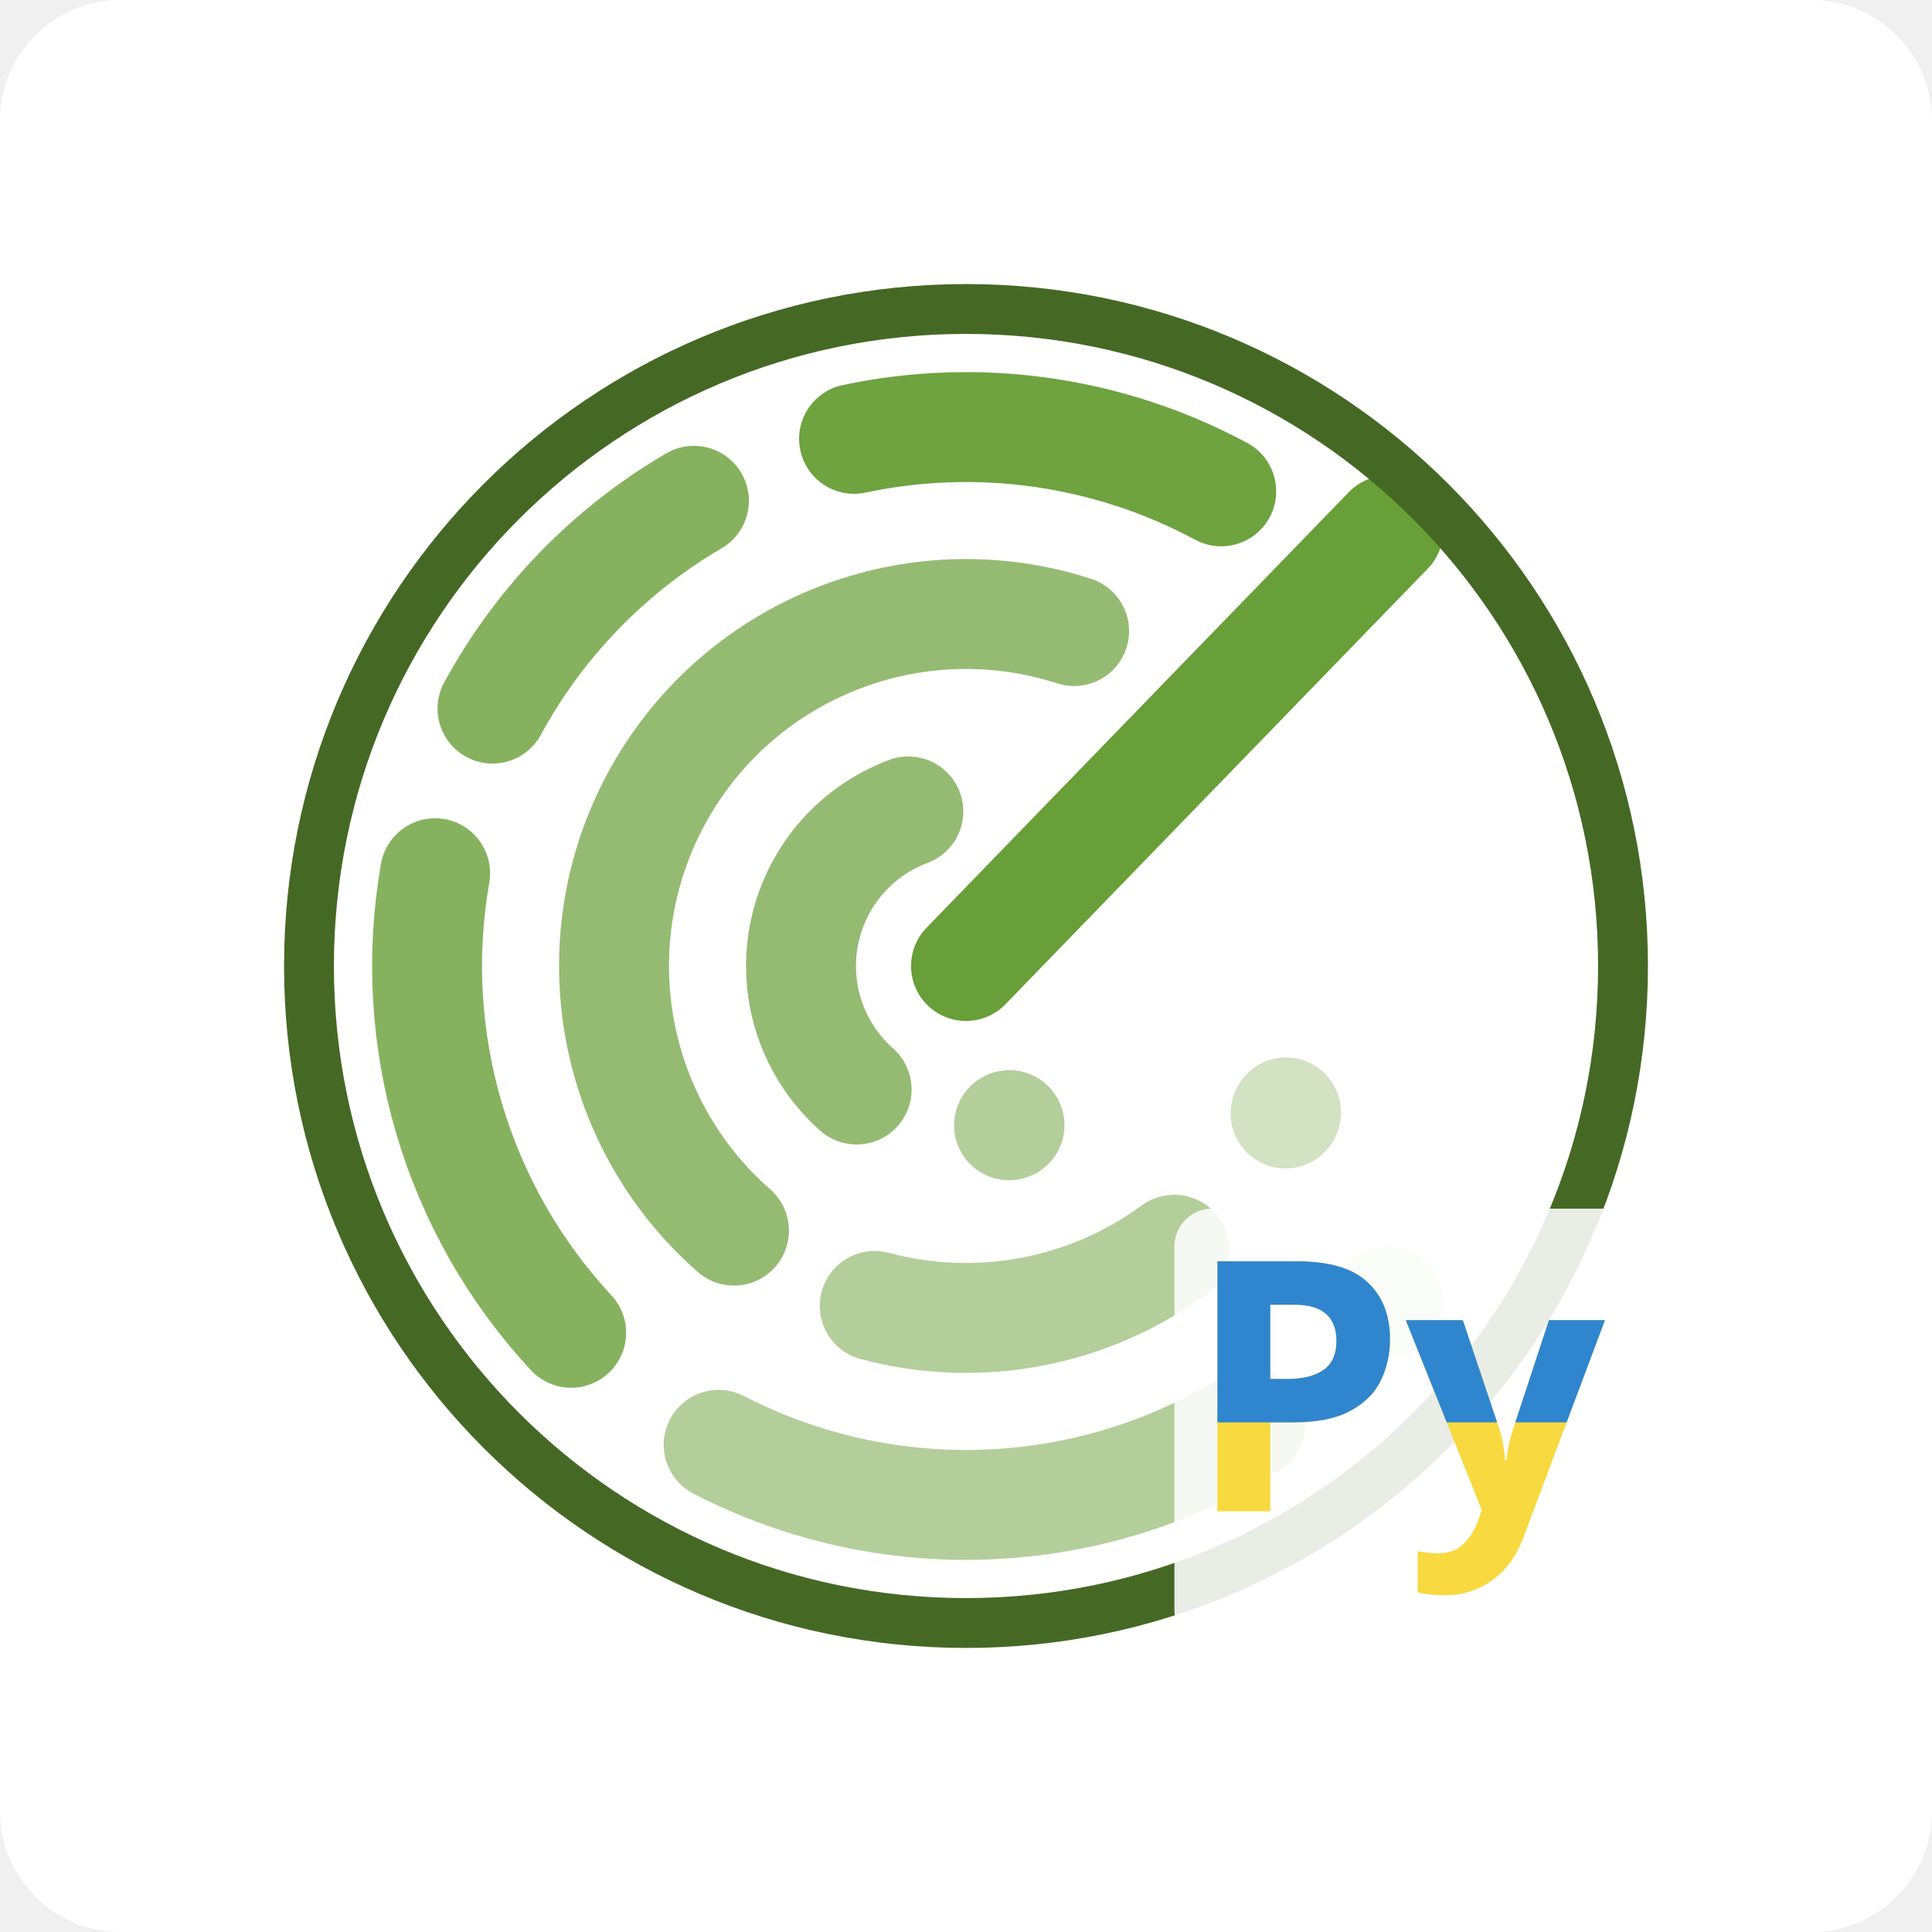
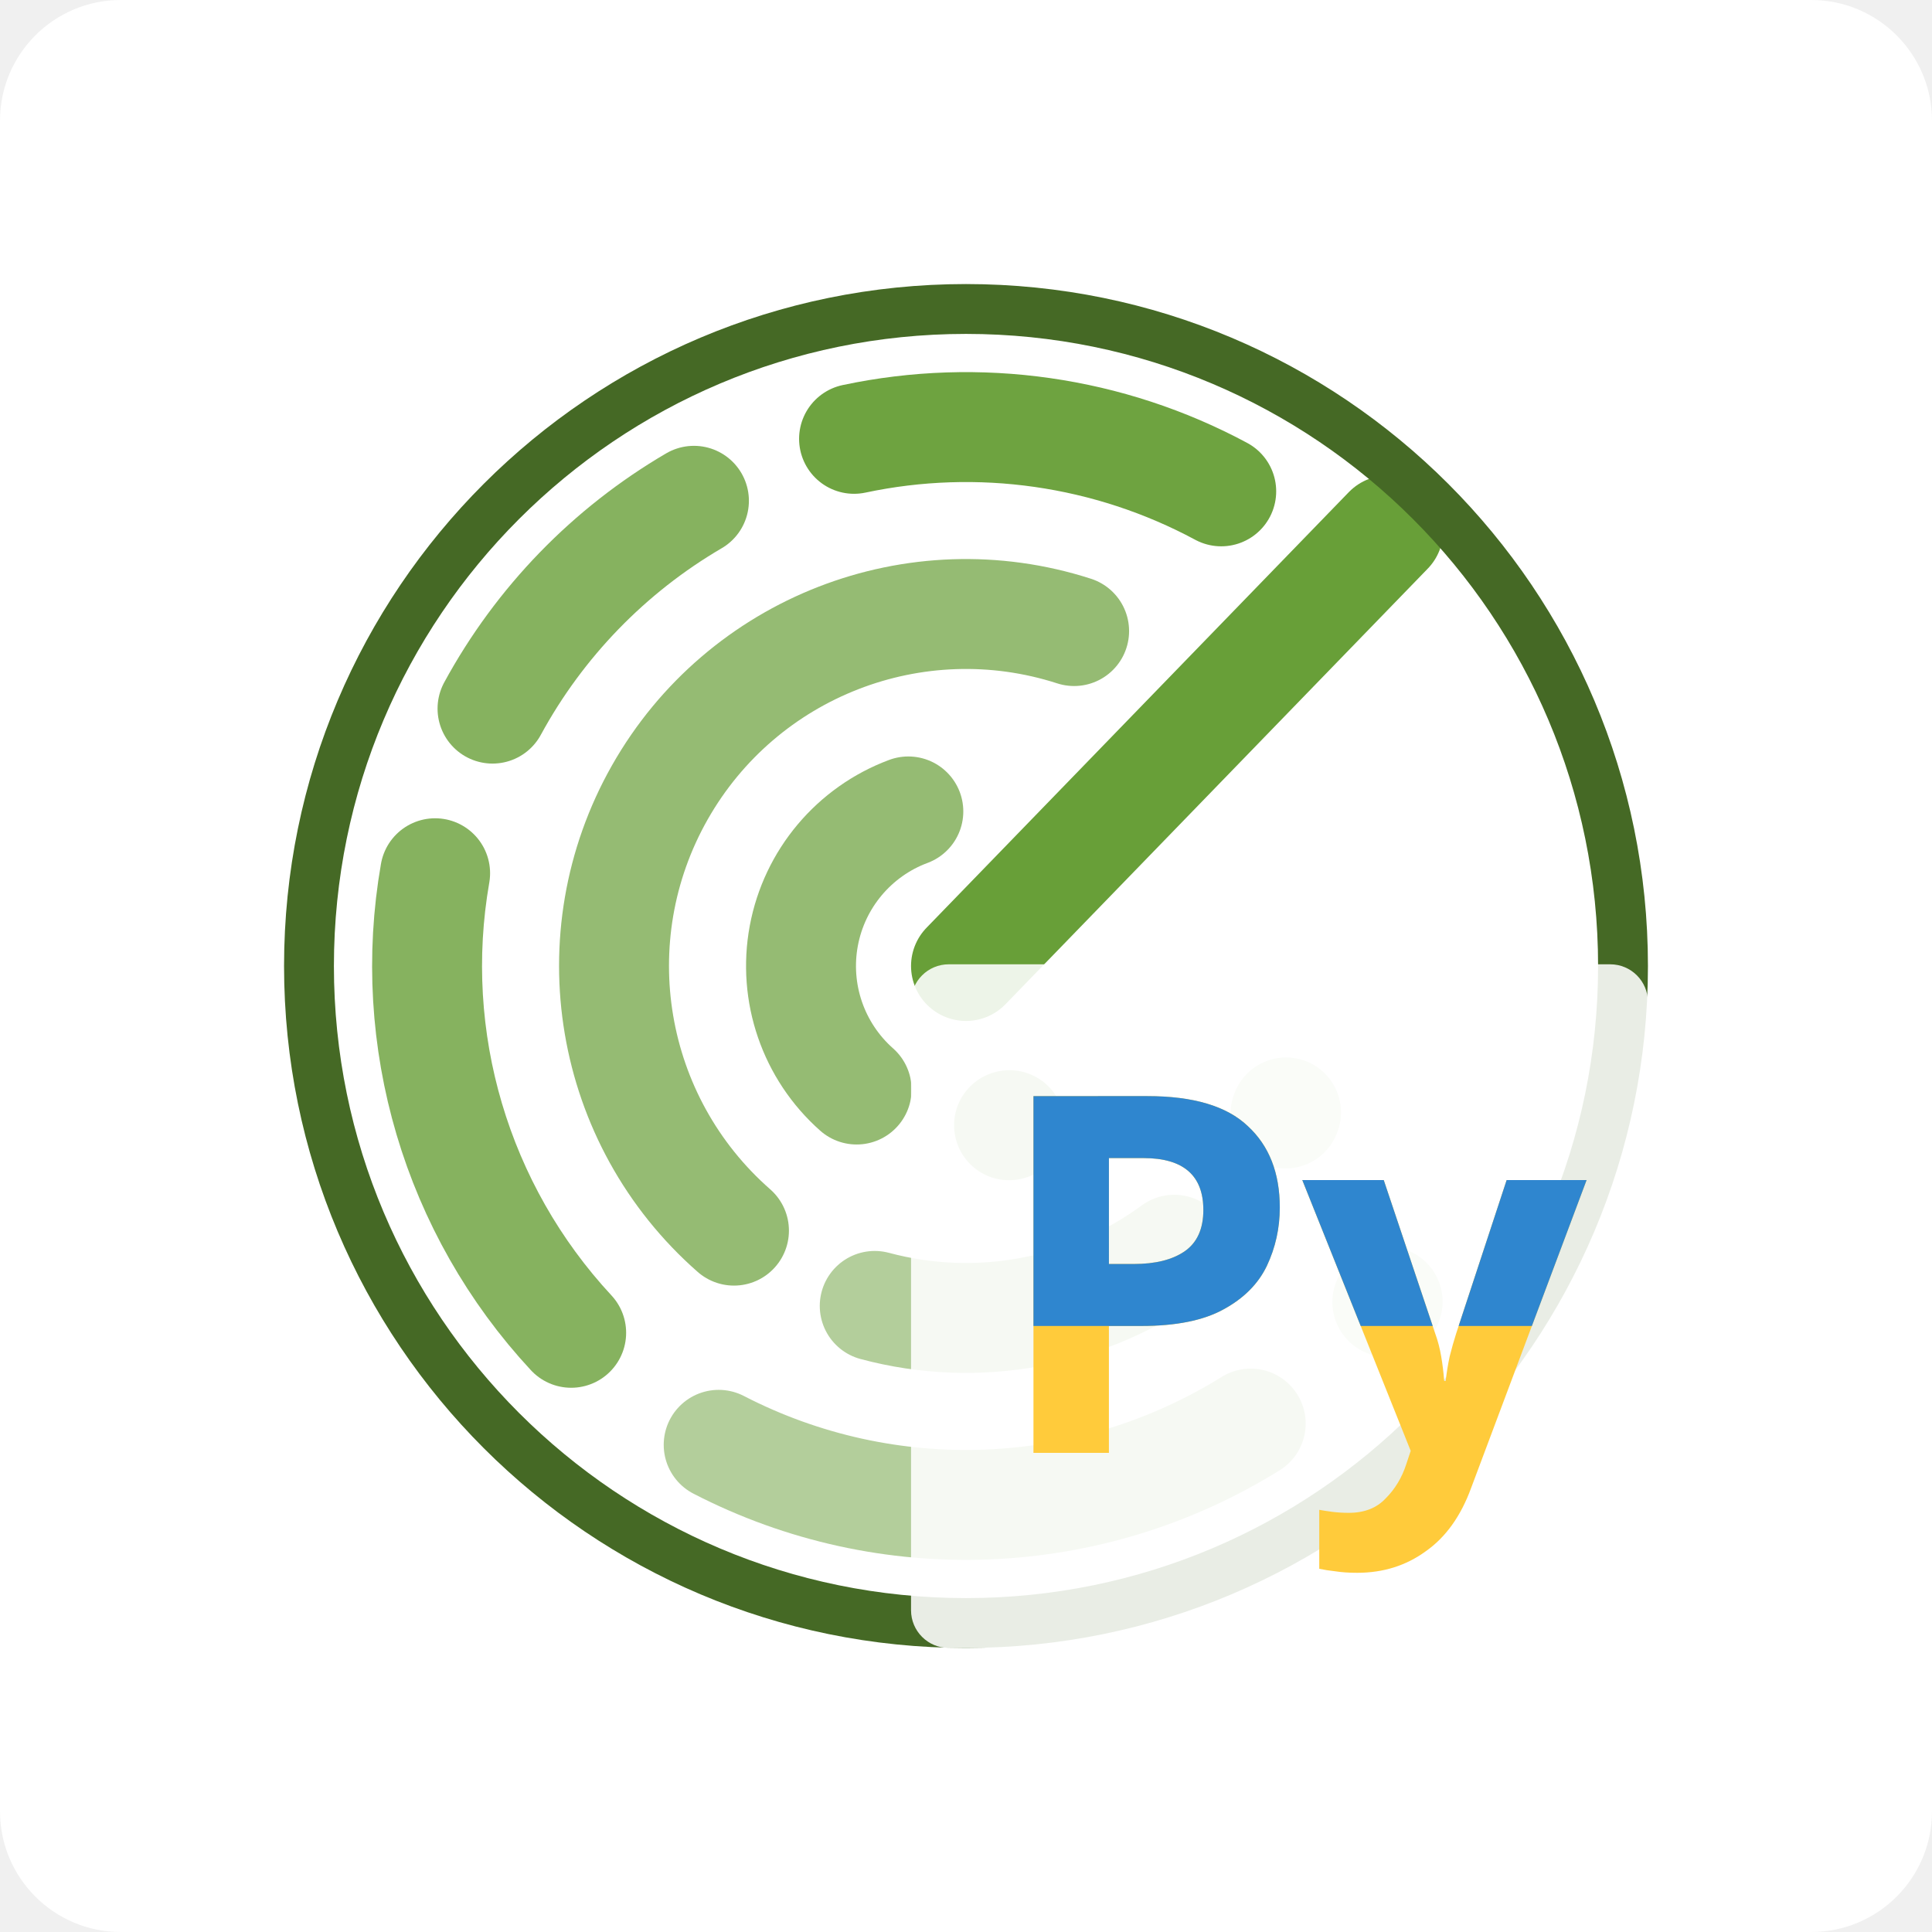
<svg xmlns="http://www.w3.org/2000/svg" width="512mm" height="512mm" viewBox="0 0 512 512" version="1.1" id="svg8">
  <defs id="defs2">
    <mask maskUnits="userSpaceOnUse" id="mask1">
      <rect style="opacity:0.324;fill:#ad2a14;stroke:#000000;stroke-width:0.265;stroke-linecap:round;stroke-linejoin:round" id="rect2" width="139.691" height="57.292" x="356.067" y="382.041" />
    </mask>
  </defs>
  <g id="layer1" transform="translate(-22.60834,-57.68037)">
    <rect style="fill:#ffffff;fill-opacity:1;stroke:none;stroke-width:2.993" id="rect304" width="512" height="512" x="22.608" y="57.68" rx="32" />
    <g id="g1693" transform="matrix(3.303226,0,0,3.303226,-93.84415,-174.623)">
      <path style="fill:none;fill-rule:evenodd;stroke:#689f38;stroke-width:8.819;stroke-linecap:round;stroke-miterlimit:4;stroke-dasharray:none;stroke-opacity:0.3" id="path1917-8-3" d="m 146.581,174.754 a 43.236,43.236 0 0 1 -0.024,0.03" />
      <path id="path1917-8-3-3" style="fill:none;fill-rule:evenodd;stroke:#689f38;stroke-width:8.819;stroke-linecap:round;stroke-miterlimit:4;stroke-dasharray:none;stroke-opacity:0.3" d="m 138.431,159.573 a 28.236,28.236 0 0 1 -0.039,0.085" />
      <path style="fill:none;stroke:#689f38;stroke-width:8.819;stroke-linecap:round;stroke-linejoin:miter;stroke-miterlimit:4;stroke-dasharray:none;stroke-opacity:1" d="m 112.754,147.826 33.879,-34.948" id="path2823" />
      <path id="path1917-8-3-5" style="fill:none;fill-rule:evenodd;stroke:#689f38;stroke-width:8.819;stroke-linecap:round;stroke-miterlimit:4;stroke-dasharray:none;stroke-opacity:0.5" d="m 135.596,184.536 a 43.236,43.236 0 0 1 -42.684,1.705" />
      <path id="path1917-8-3-8" style="fill:none;fill-rule:evenodd;stroke:#689f38;stroke-width:8.819;stroke-linecap:round;stroke-miterlimit:4;stroke-dasharray:none;stroke-opacity:0.8" d="M 81.078,177.254 A 43.236,43.236 0 0 1 70.163,140.384" />
      <path id="path1917-8-3-36" style="fill:none;fill-rule:evenodd;stroke:#689f38;stroke-width:8.819;stroke-linecap:round;stroke-miterlimit:4;stroke-dasharray:none;stroke-opacity:0.8" d="M 74.768,127.177 A 43.236,43.236 0 0 1 90.927,110.504" />
      <path id="path1917-8-3-38" style="fill:none;fill-rule:evenodd;stroke:#689f38;stroke-width:8.819;stroke-linecap:round;stroke-miterlimit:4;stroke-dasharray:none;stroke-opacity:0.957" d="m 103.773,105.533 a 43.236,43.236 0 0 1 29.457,4.213" />
      <path style="fill:none;fill-rule:evenodd;stroke:#689f38;stroke-width:8.819;stroke-linecap:round;stroke-miterlimit:4;stroke-dasharray:none;stroke-opacity:0.5" id="path1917-8-3-3-7" d="m 129.462,170.589 a 28.236,28.236 0 0 1 -24.03,4.508" />
      <path style="fill:none;fill-rule:evenodd;stroke:#689f38;stroke-width:8.819;stroke-linecap:round;stroke-miterlimit:4;stroke-dasharray:none;stroke-opacity:0.7" id="path1917-8-3-3-8" d="M 94.139,169.057 A 28.236,28.236 0 0 1 88.195,133.893 28.236,28.236 0 0 1 121.428,120.955" />
      <path id="path1917-8-3-3-6-6" style="fill:none;fill-rule:evenodd;stroke:#689f38;stroke-width:8.819;stroke-linecap:round;stroke-miterlimit:4;stroke-dasharray:none;stroke-opacity:0.5" d="m 116.244,160.594 a 13.236,13.236 0 0 1 -0.037,0.01" />
      <path id="path1917-8-3-3-6-1" style="fill:none;fill-rule:evenodd;stroke:#689f38;stroke-width:8.819;stroke-linecap:round;stroke-miterlimit:4;stroke-dasharray:none;stroke-opacity:0.7" d="m 103.981,157.737 a 13.236,13.236 0 0 1 -4.24,-12.329 13.236,13.236 0 0 1 8.387,-9.983" />
      <circle style="fill:none;fill-rule:evenodd;stroke:#456925;stroke-width:4;stroke-miterlimit:4;stroke-dasharray:none;stroke-opacity:1" id="path1917" cx="112.754" cy="147.826" r="52.711" />
    </g>
-     <g id="g2485" transform="translate(-3.538119,-0.7056563)">
-       <rect style="fill:#ffffff;fill-opacity:0.882;stroke-width:1.303" id="rect253" width="125.488" height="116.417" x="337.381" y="378.692" rx="10" ry="10" />
-       <g aria-label="Py" id="text365" style="font-weight:bold;font-size:92.778px;font-family:'Noto Sans';-inkscape-font-specification:'Noto Sans Bold';fill:#4d4d4d;stroke:#4caf50;stroke-width:5;stroke-linecap:round">
-         <g id="g2">
-           <path d="m 369.926,392.646 q 12.803,0 18.648,5.567 5.938,5.474 5.938,15.123 0,5.752 -2.412,10.855 -2.412,5.01 -8.072,8.072 -5.567,3.062 -15.216,3.062 h -6.031 v 23.566 h -14.009 v -66.243 z m -0.742,11.504 h -6.402 v 19.669 h 4.639 q 5.938,0 9.371,-2.319 3.526,-2.412 3.526,-7.701 0,-9.649 -11.133,-9.649 z" style="stroke:none;stroke-width:5;fill:#f8d940;fill-opacity:1" id="path306" />
-           <path d="m 398.687,408.232 h 15.123 l 9.556,28.483 q 0.742,2.041 1.113,4.268 0.371,2.134 0.557,4.546 h 0.278 q 0.278,-2.412 0.742,-4.546 0.557,-2.227 1.206,-4.268 l 9.371,-28.483 h 14.844 l -21.432,57.151 q -2.876,7.886 -8.443,11.783 -5.474,3.989 -12.711,3.989 -2.319,0 -4.082,-0.278 -1.67,-0.186 -2.969,-0.464 v -10.948 q 1.021,0.186 2.412,0.371 1.484,0.186 3.062,0.186 4.361,0 6.866,-2.691 2.598,-2.598 3.804,-6.309 l 0.835,-2.505 z" style="stroke:none;stroke-width:5;fill:#f8d940;fill-opacity:1" id="path308" />
+     <g id="g3" transform="matrix(1.427258,0,0,1.427258,-196.2529,-211.2377)" style="stroke-width:0.701">
+       <g id="g2485" transform="translate(-3.538119,-0.7056563)" style="stroke-width:0.701">
+         <rect style="fill:#ffffff;fill-opacity:0.882;stroke-width:0.913" id="rect253" width="136.828" height="126.937" x="326.041" y="368.172" rx="7.006" ry="7.006" />
+         <g aria-label="Py" id="text365" style="font-weight:bold;font-size:92.778px;font-family:'Noto Sans';-inkscape-font-specification:'Noto Sans Bold';fill:#4d4d4d;stroke:#4caf50;stroke-width:3.503;stroke-linecap:round">
+           <g id="g2" style="stroke-width:3.503">
+             <path d="m 369.926,392.646 q 12.803,0 18.648,5.567 5.938,5.474 5.938,15.123 0,5.752 -2.412,10.855 -2.412,5.01 -8.072,8.072 -5.567,3.062 -15.216,3.062 h -6.031 v 23.566 h -14.009 v -66.243 z m -0.742,11.504 h -6.402 v 19.669 h 4.639 q 5.938,0 9.371,-2.319 3.526,-2.412 3.526,-7.701 0,-9.649 -11.133,-9.649 z" style="fill:#ffcb3b;fill-opacity:1;stroke:none;stroke-width:3.503" id="path306" />
+             <path d="m 398.687,408.232 h 15.123 l 9.556,28.483 q 0.742,2.041 1.113,4.268 0.371,2.134 0.557,4.546 h 0.278 q 0.278,-2.412 0.742,-4.546 0.557,-2.227 1.206,-4.268 l 9.371,-28.483 h 14.844 l -21.432,57.151 q -2.876,7.886 -8.443,11.783 -5.474,3.989 -12.711,3.989 -2.319,0 -4.082,-0.278 -1.67,-0.186 -2.969,-0.464 v -10.948 q 1.021,0.186 2.412,0.371 1.484,0.186 3.062,0.186 4.361,0 6.866,-2.691 2.598,-2.598 3.804,-6.309 l 0.835,-2.505 z" style="fill:#ffcb3b;fill-opacity:1;stroke:none;stroke-width:3.503" id="path308" />
+           </g>
+           <g id="g1" transform="translate(37.73595,-35.89689)" mask="url(#mask1)" style="fill:#2f86cf;fill-opacity:1;stroke-width:3.503" />
        </g>
-         <g id="g1" transform="translate(37.73595,-35.89689)" mask="url(#mask1)" style="fill:#2f86cf;fill-opacity:1" />
      </g>
-     </g>
-     <g id="g2-8" style="font-weight:bold;font-size:92.778px;font-family:'Noto Sans';-inkscape-font-specification:'Noto Sans Bold';fill:#4d4d4d;stroke:#4caf50;stroke-width:5;stroke-linecap:round" transform="translate(-3.537999,-0.7055563)">
-       <path id="path306-8" style="fill:#2f86cf;fill-opacity:1;stroke:none;stroke-width:5" d="m 348.773,392.646 v 42.678 h 14.009 6.031 c 6.433,0 11.505,-1.021 15.216,-3.062 3.773,-2.041 6.463,-4.732 8.071,-8.072 1.608,-3.402 2.412,-7.02 2.412,-10.855 0,-6.433 -1.979,-11.474 -5.938,-15.123 -3.897,-3.711 -10.113,-5.567 -18.648,-5.567 z m 14.009,11.504 h 6.402 c 7.422,0 11.133,3.216 11.133,9.649 0,3.526 -1.175,6.093 -3.525,7.701 -2.289,1.546 -5.412,2.319 -9.37,2.319 h -4.639 z" />
-       <path id="path308-2" style="fill:#2f86cf;fill-opacity:1;stroke:none;stroke-width:5" d="m 398.687,408.232 10.847,27.091 h 13.366 l -9.089,-27.091 z m 37.947,0 -8.913,27.091 h 13.598 l 10.159,-27.091 z" />
+       <g id="g2-8" style="font-weight:bold;font-size:92.778px;font-family:'Noto Sans';-inkscape-font-specification:'Noto Sans Bold';fill:#4d4d4d;stroke:#4caf50;stroke-width:3.503;stroke-linecap:round" transform="translate(-3.537999,-0.7055563)">
+         <path id="path306-8" style="fill:#2f86cf;fill-opacity:1;stroke:none;stroke-width:3.503" d="m 348.773,392.646 v 42.678 h 14.009 6.031 c 6.433,0 11.505,-1.021 15.216,-3.062 3.773,-2.041 6.463,-4.732 8.071,-8.072 1.608,-3.402 2.412,-7.02 2.412,-10.855 0,-6.433 -1.979,-11.474 -5.938,-15.123 -3.897,-3.711 -10.113,-5.567 -18.648,-5.567 z m 14.009,11.504 h 6.402 c 7.422,0 11.133,3.216 11.133,9.649 0,3.526 -1.175,6.093 -3.525,7.701 -2.289,1.546 -5.412,2.319 -9.37,2.319 h -4.639 z" />
+         <path id="path308-2" style="fill:#2f86cf;fill-opacity:1;stroke:none;stroke-width:3.503" d="m 398.687,408.232 10.847,27.091 h 13.366 l -9.089,-27.091 z m 37.947,0 -8.913,27.091 h 13.598 l 10.159,-27.091 z" />
+       </g>
    </g>
  </g>
</svg>
